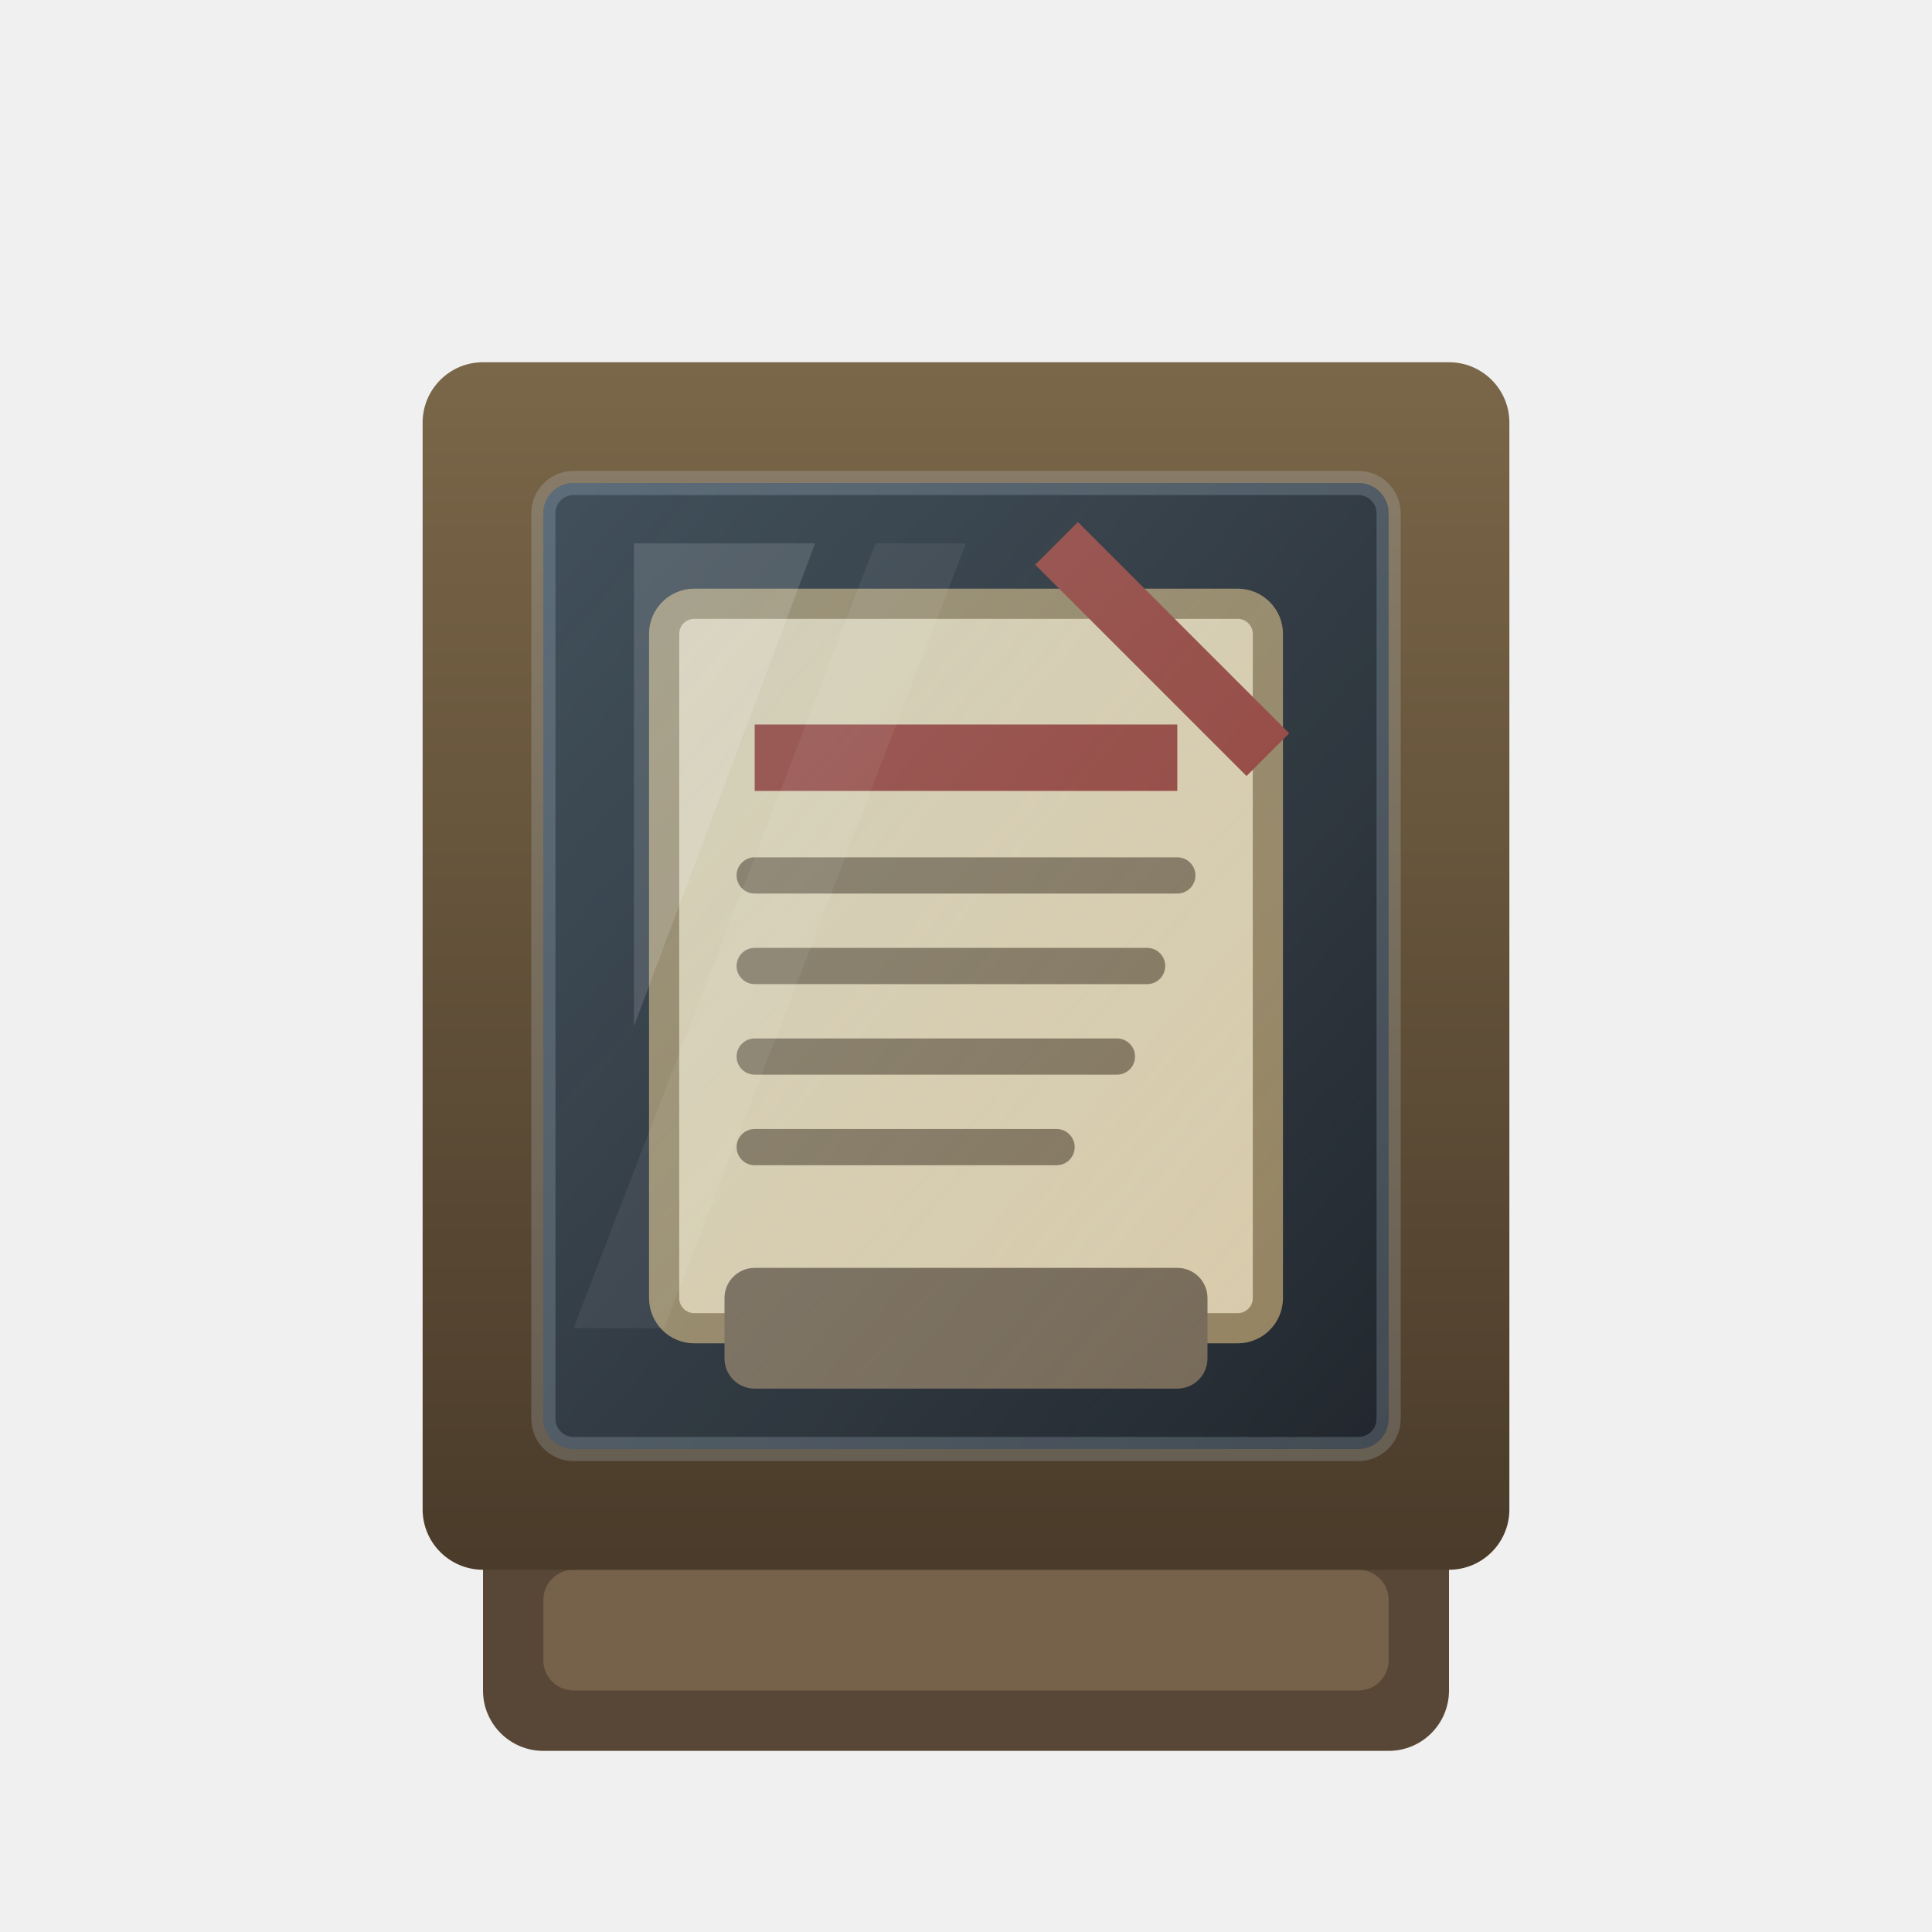
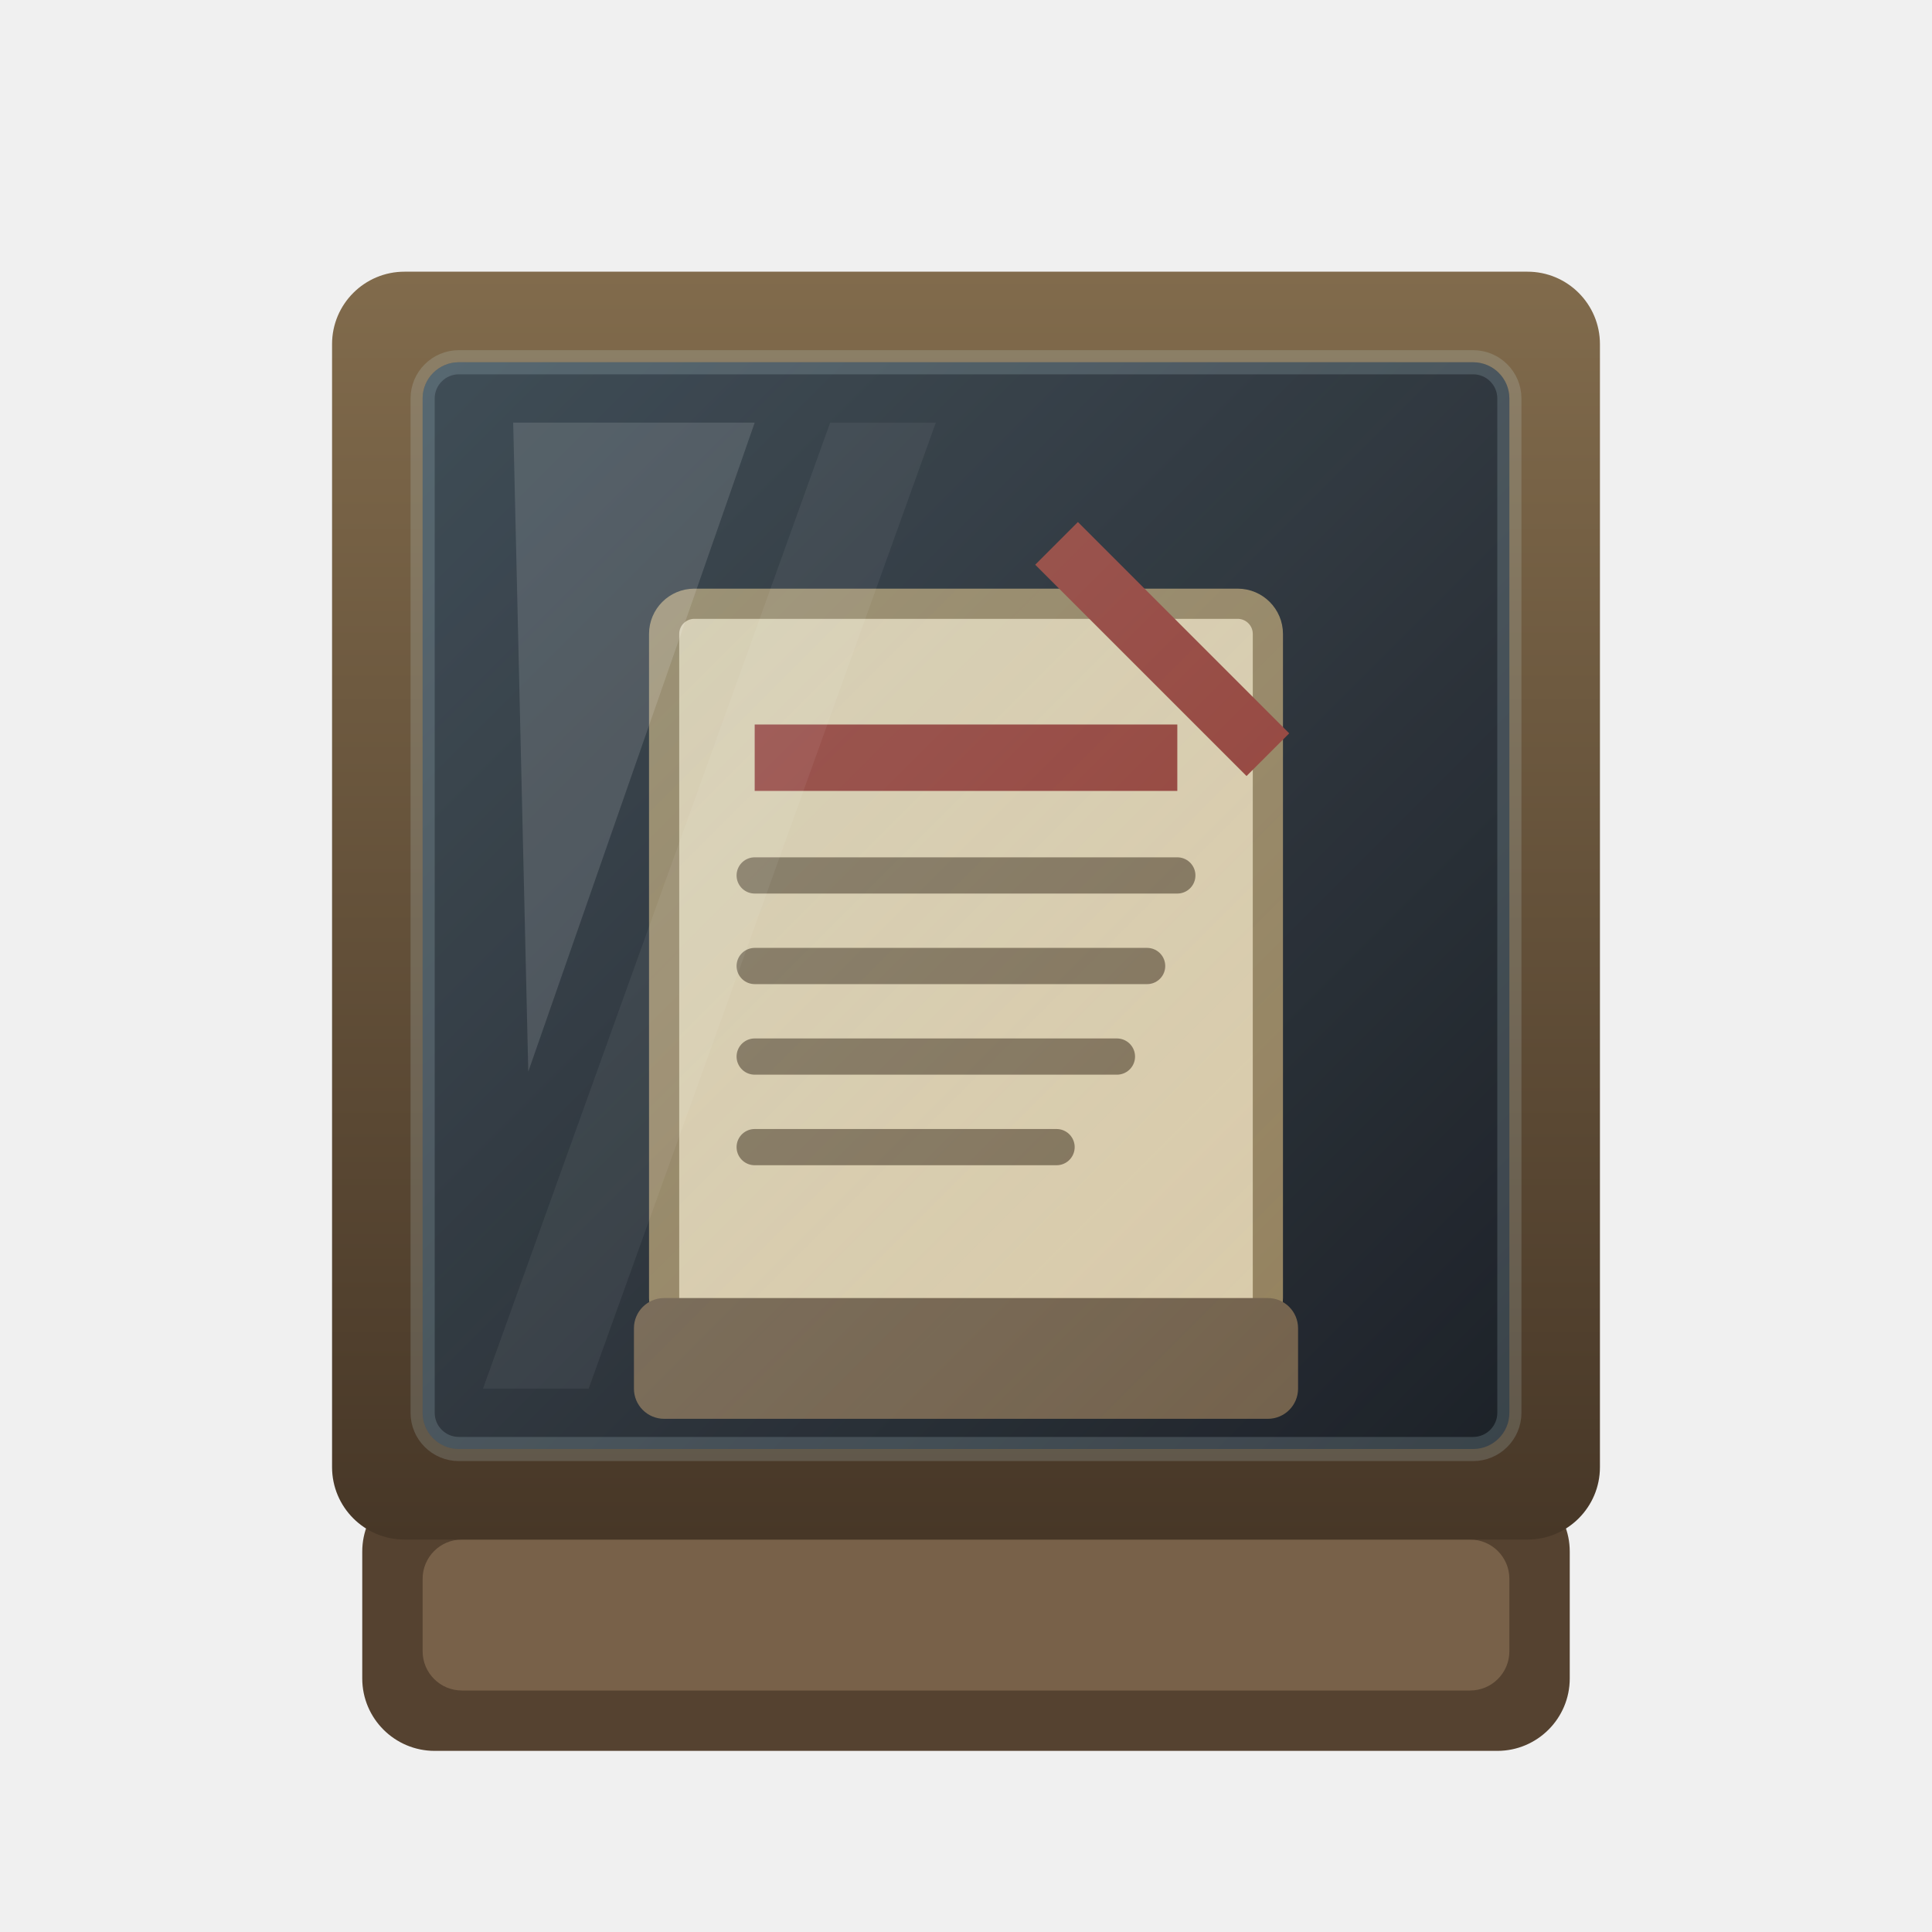
<svg xmlns="http://www.w3.org/2000/svg" viewBox="0 0 64 64">
  <defs>
    <linearGradient id="frame" x1="0" y1="0" x2="0" y2="1">
-       <stop offset="0" stop-color="#7a6648" />
-       <stop offset="1" stop-color="#4a3b2a" />
+       <stop offset="0" stop-color="#816b4c" />
+       <stop offset="1" stop-color="#473727" />
    </linearGradient>
    <linearGradient id="glass" x1="0" y1="0" x2="1" y2="1">
-       <stop offset="0" stop-color="#bfe9ff" stop-opacity="0.28" />
-       <stop offset="1" stop-color="#e8f8ff" stop-opacity="0.08" />
+       <stop offset="0" stop-color="#c8efff" stop-opacity="0.26" />
+       <stop offset="1" stop-color="#f3fbff" stop-opacity="0.06" />
    </linearGradient>
  </defs>
-   <rect x="16" y="50" width="32" height="8" rx="2" fill="#584736" />
-   <rect x="18" y="52" width="28" height="4" rx="1" fill="#76614a" />
-   <rect x="14" y="12" width="36" height="40" rx="2" fill="url(#frame)" />
-   <rect x="18" y="16" width="28" height="32" rx="1" fill="#10151c" />
+   <rect x="12" y="49" width="40" height="9" rx="2.4" fill="#554230" />
+   <rect x="14" y="51" width="36" height="5" rx="1.3" fill="#786149" />
+   <rect x="11" y="9" width="42" height="42" rx="2.4" fill="url(#frame)" />
+   <rect x="14" y="12" width="36" height="36" rx="1.2" fill="#0f141b" />
  <rect x="22" y="20" width="20" height="24" rx="1" fill="#d7c6a2" stroke="#8c7750" stroke-width="1" />
  <rect x="25" y="24" width="14" height="2.2" fill="#8b2e24" />
  <path d="M25 29 H39 M25 32 H38 M25 35 H37 M25 38 H35" stroke="#78664a" stroke-width="1.2" stroke-linecap="round" />
  <path d="M35 18 L42 25" stroke="#8b2e24" stroke-width="2" />
-   <rect x="24" y="42" width="16" height="4" rx="1" fill="#6b5a45" />
-   <rect x="18" y="16" width="28" height="32" rx="1" fill="url(#glass)" stroke="#d8f3ff" stroke-opacity="0.18" stroke-width="0.8" />
-   <path d="M21 18 L27 18 L21 34 Z" fill="#ffffff" fill-opacity="0.13" />
-   <path d="M29 18 L32 18 L22 44 L19 44 Z" fill="#ffffff" fill-opacity="0.06" />
+   <rect x="21" y="43" width="22" height="4" rx="1" fill="#69553d" />
+   <rect x="14" y="12" width="36" height="36" rx="1.2" fill="url(#glass)" stroke="#d8f3ff" stroke-opacity="0.16" stroke-width="0.8" />
+   <path d="M17 14 L25 14 L17.5 35.5 Z" fill="#ffffff" fill-opacity="0.13" />
+   <path d="M27.5 14 L31 14 L19.5 46 L16 46 Z" fill="#ffffff" fill-opacity="0.055" />
</svg>
